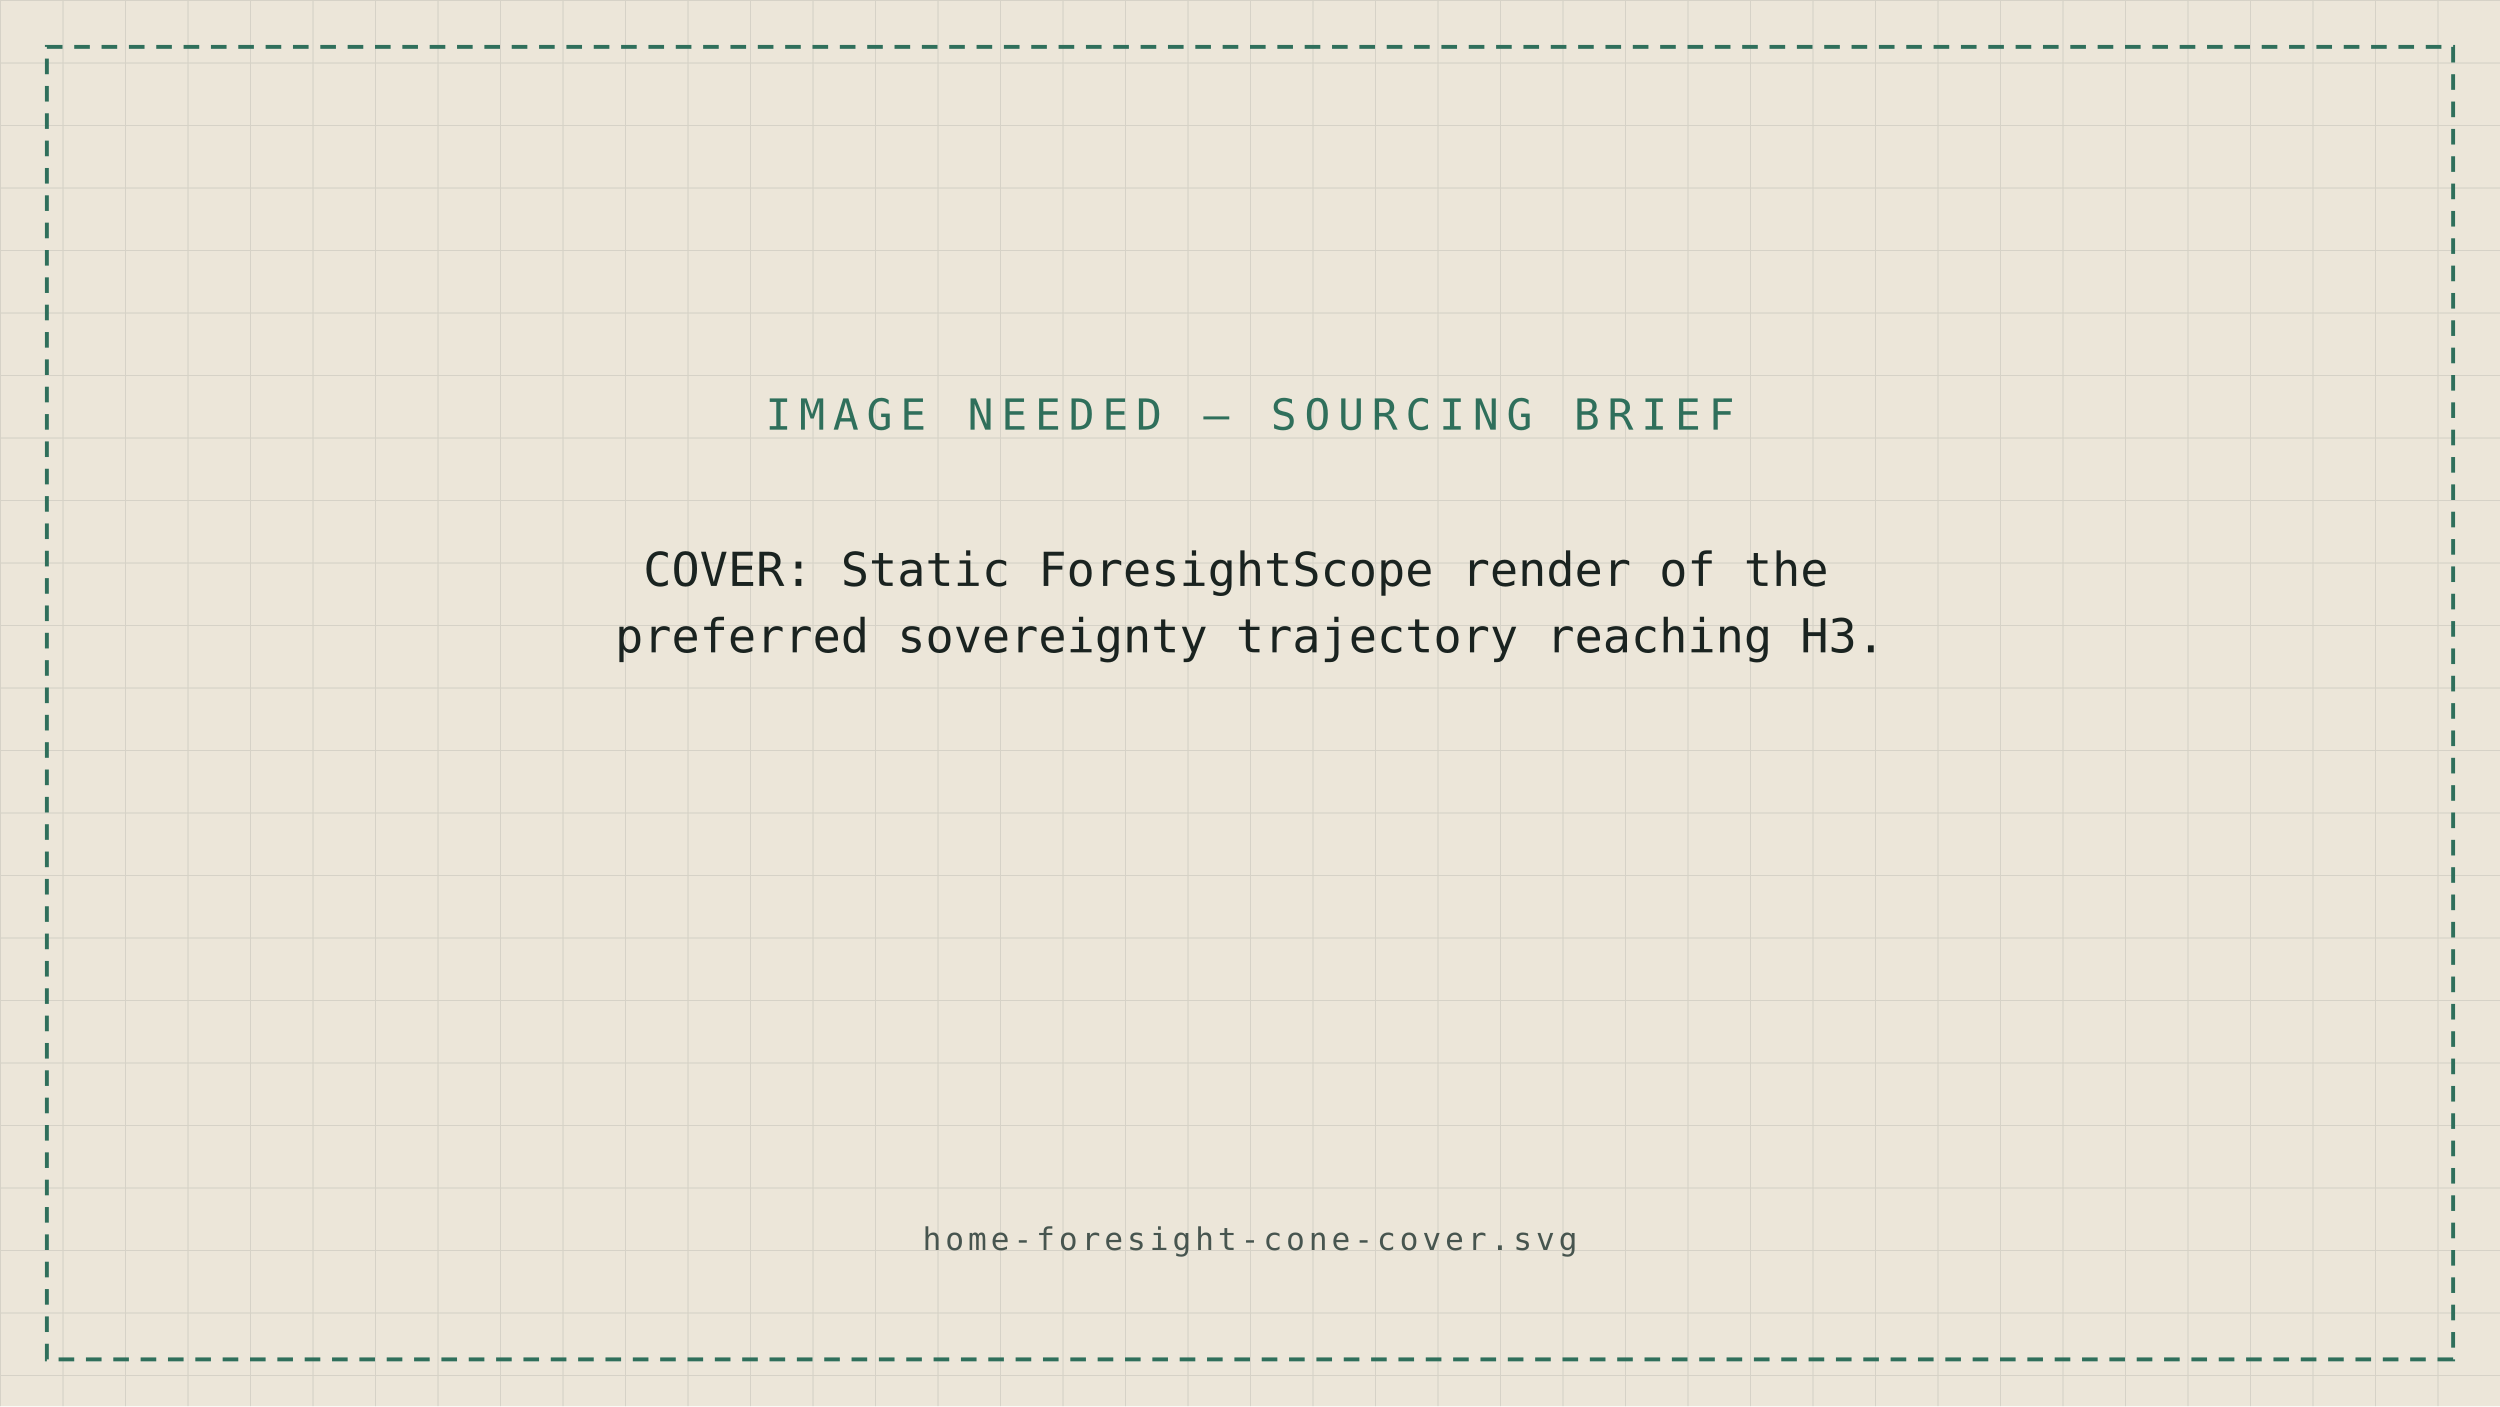
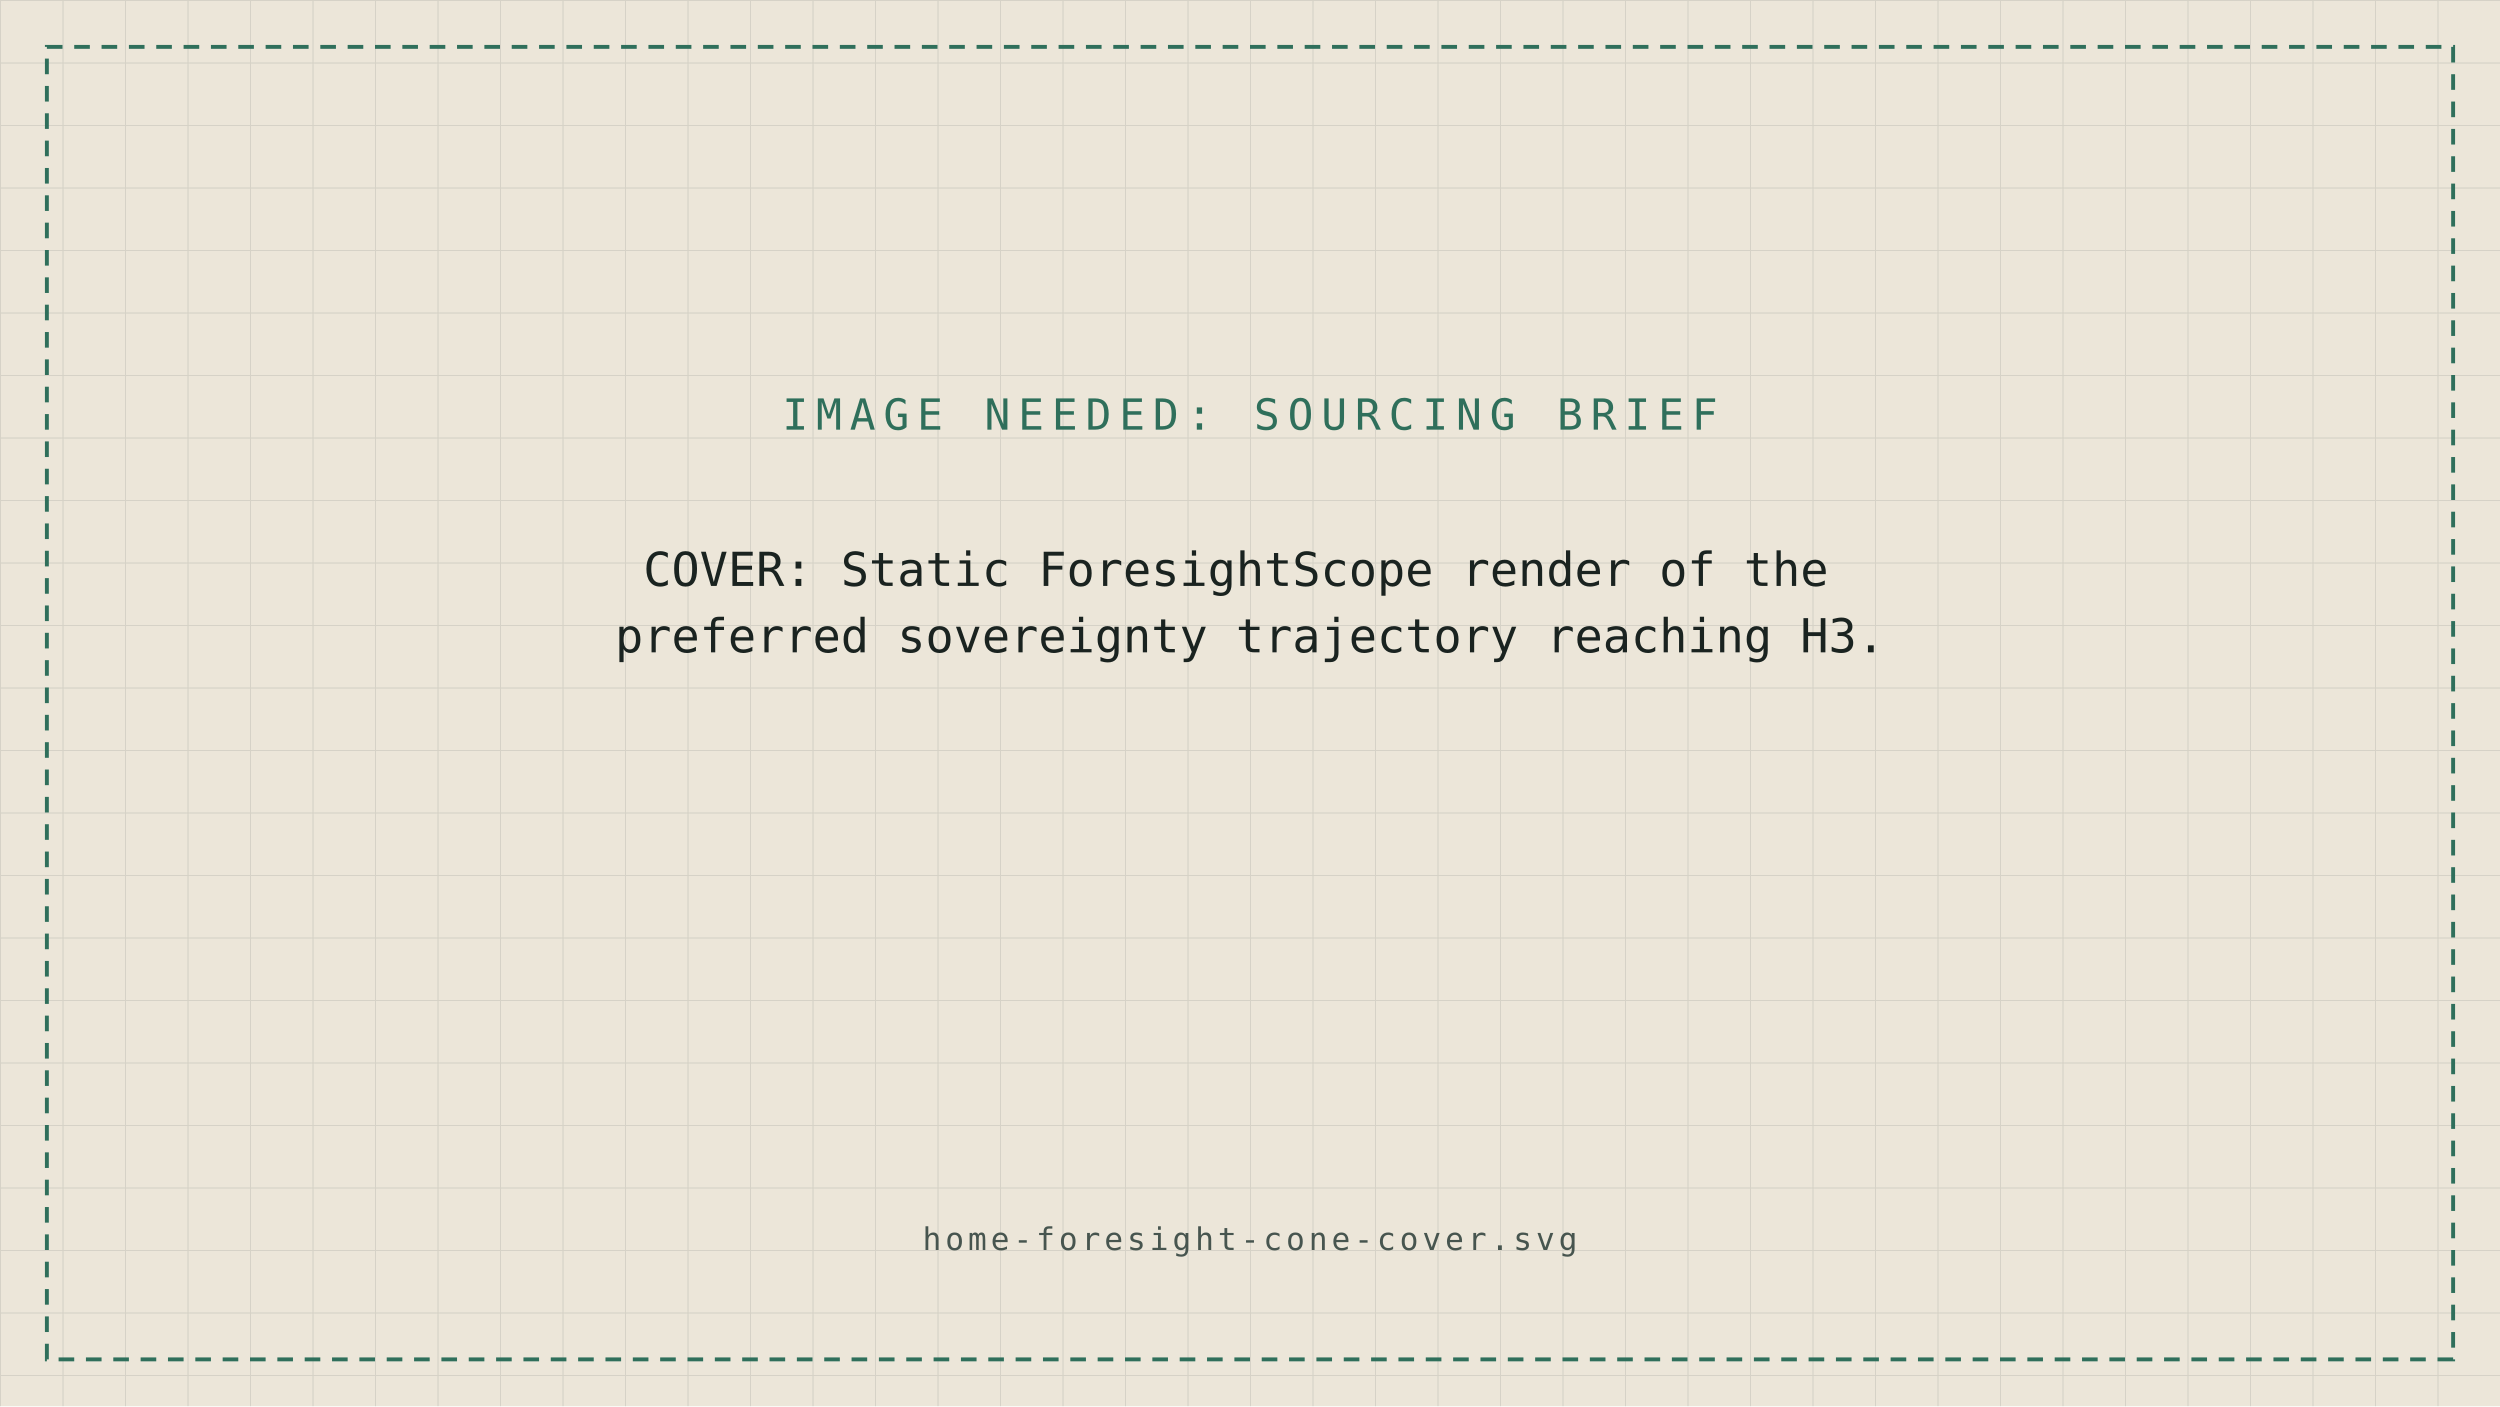
<svg xmlns="http://www.w3.org/2000/svg" viewBox="0 0 1280 720" width="1280" height="720">
  <rect width="1280" height="720" fill="#ece6d9" />
  <defs>
    <pattern id="grid" width="32" height="32" patternUnits="userSpaceOnUse">
      <path d="M32 0 L0 0 0 32" fill="none" stroke="#47554f" stroke-width="1" opacity="0.14" />
    </pattern>
  </defs>
  <rect width="1280" height="720" fill="url(#grid)" />
  <rect x="24" y="24" width="1232" height="672" fill="none" stroke="#2f6f5b" stroke-width="2" stroke-dasharray="8 6" />
-   <text x="640" y="220" text-anchor="middle" font-family="monospace" font-size="22" letter-spacing="4" fill="#2f6f5b">IMAGE NEEDED — SOURCING BRIEF</text>
+   <text x="640" y="220" text-anchor="middle" font-family="monospace" font-size="22" letter-spacing="4" fill="#2f6f5b">IMAGE NEEDED: SOURCING BRIEF</text>
  <text text-anchor="middle" font-family="monospace" font-size="24" fill="#1a2320">
    <tspan x="640" y="300">COVER: Static ForesightScope render of the</tspan>
    <tspan x="640" y="334">preferred sovereignty trajectory reaching H3.</tspan>
  </text>
  <text x="640" y="640" text-anchor="middle" font-family="monospace" font-size="16" letter-spacing="2" fill="#47554f">home-foresight-cone-cover.svg</text>
</svg>
